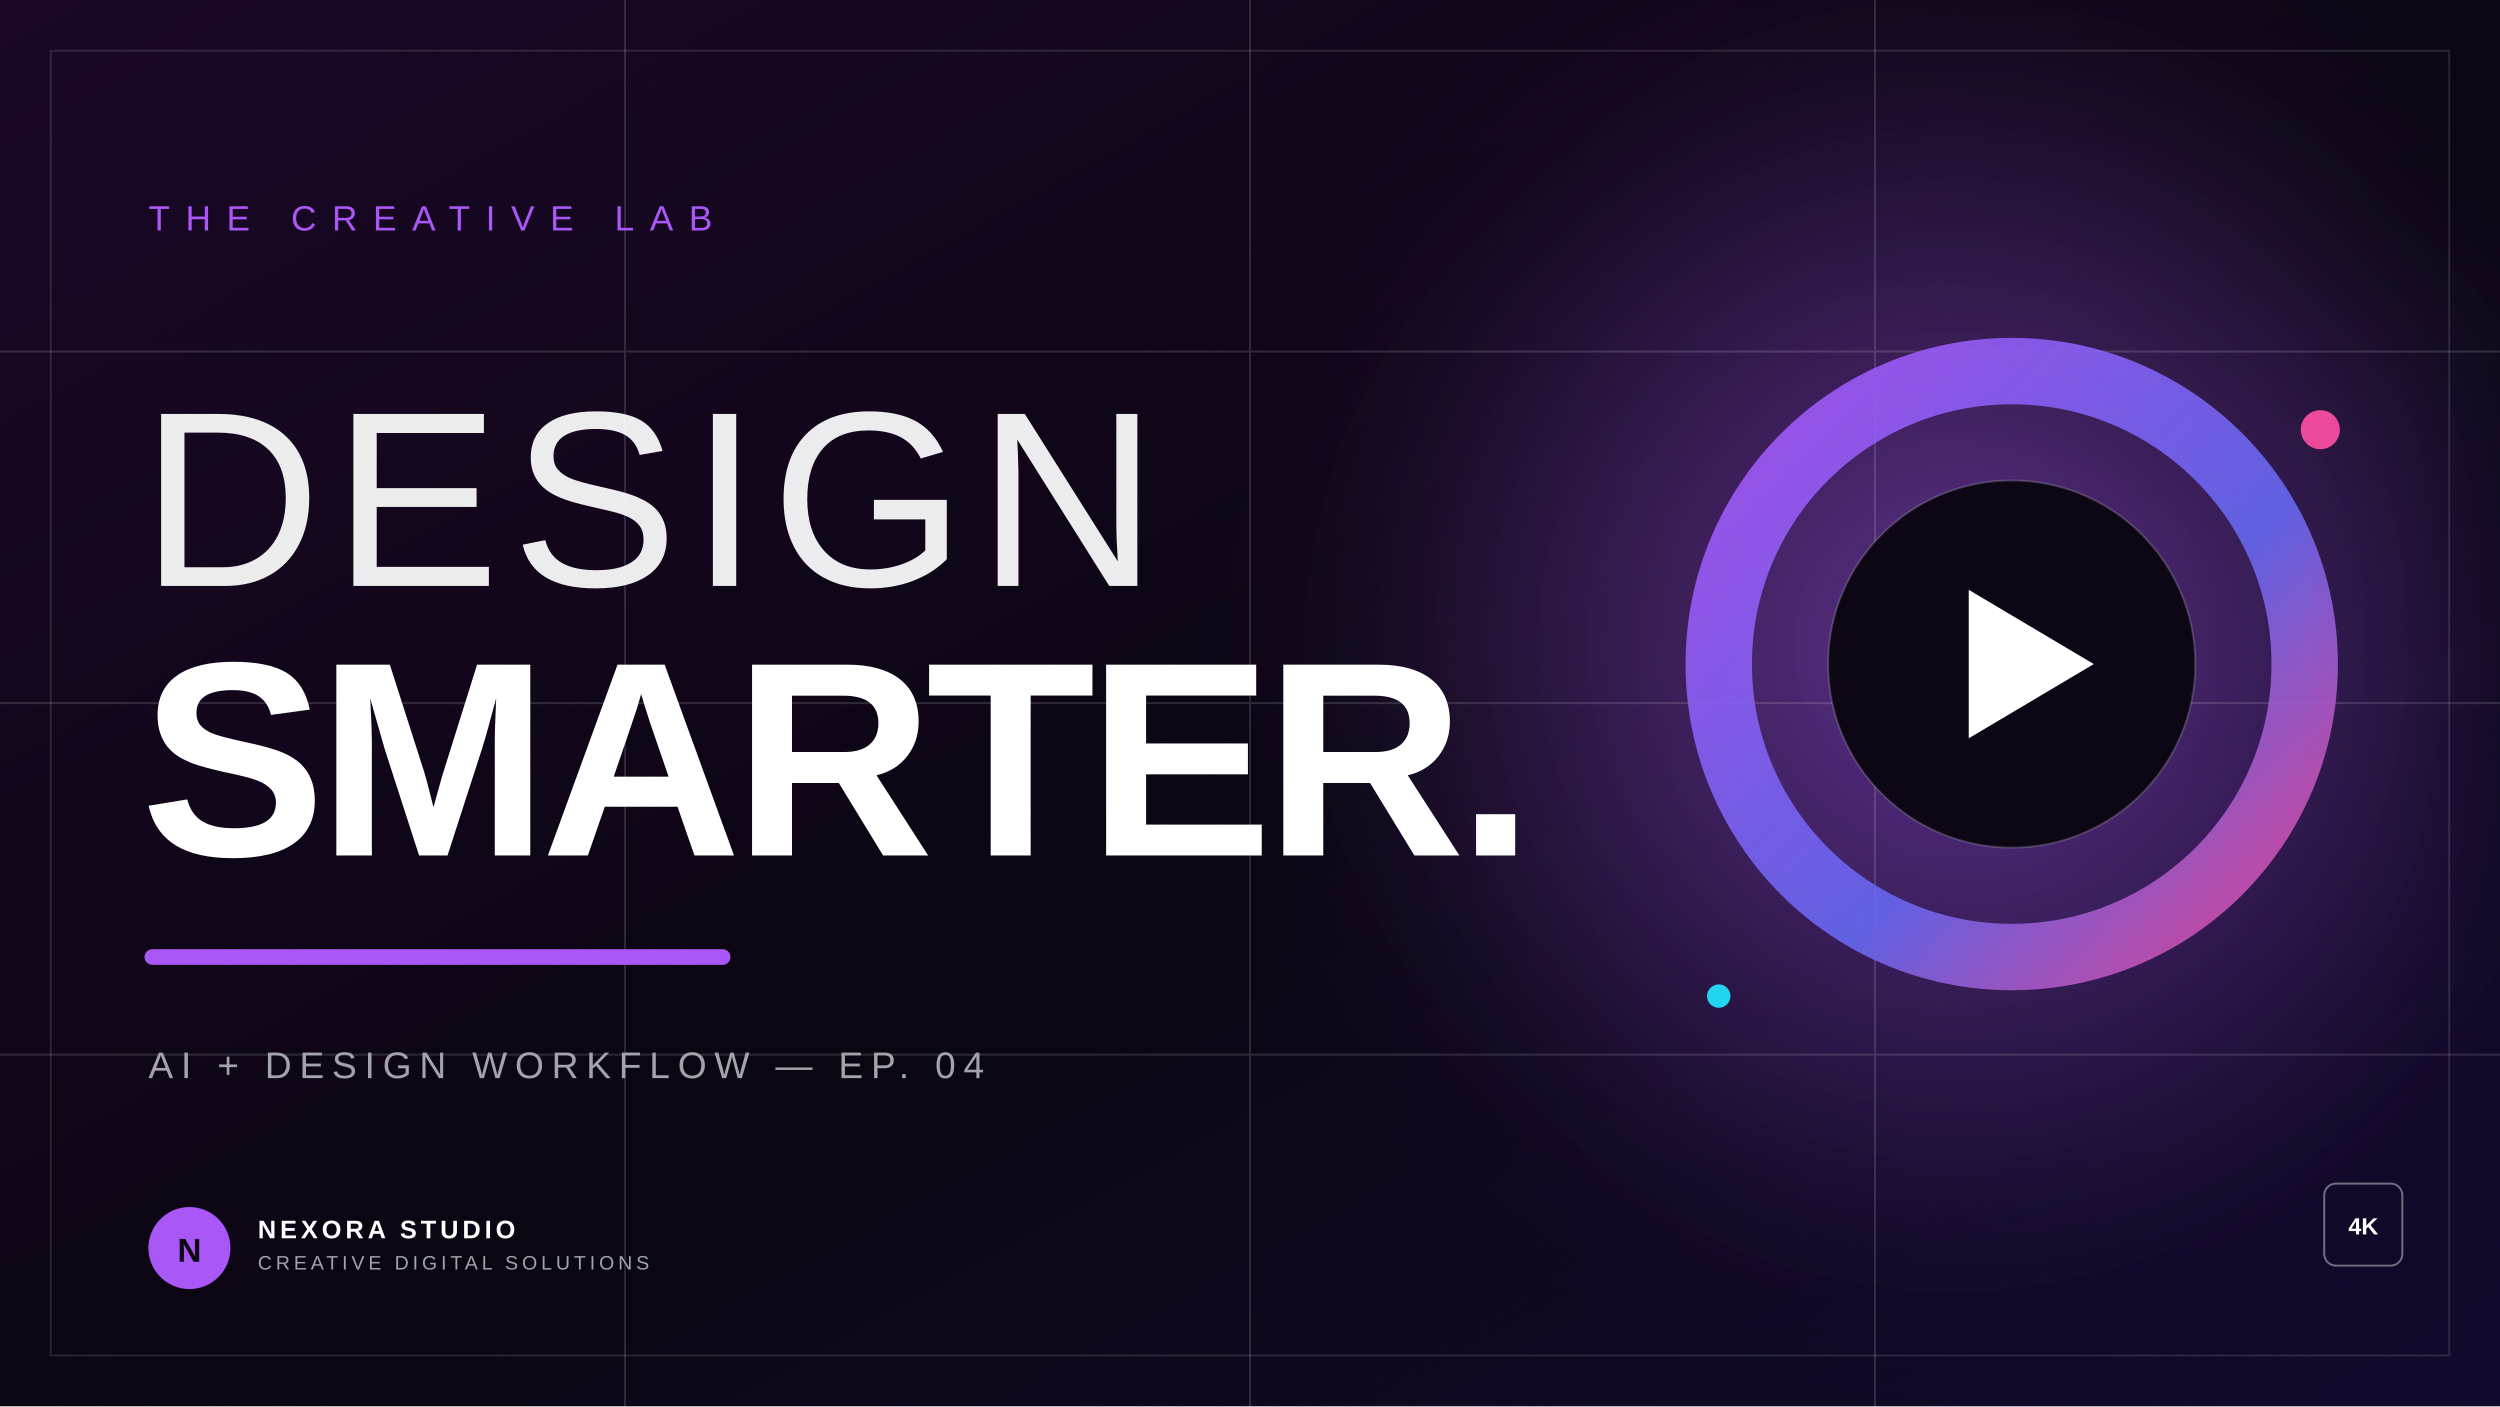
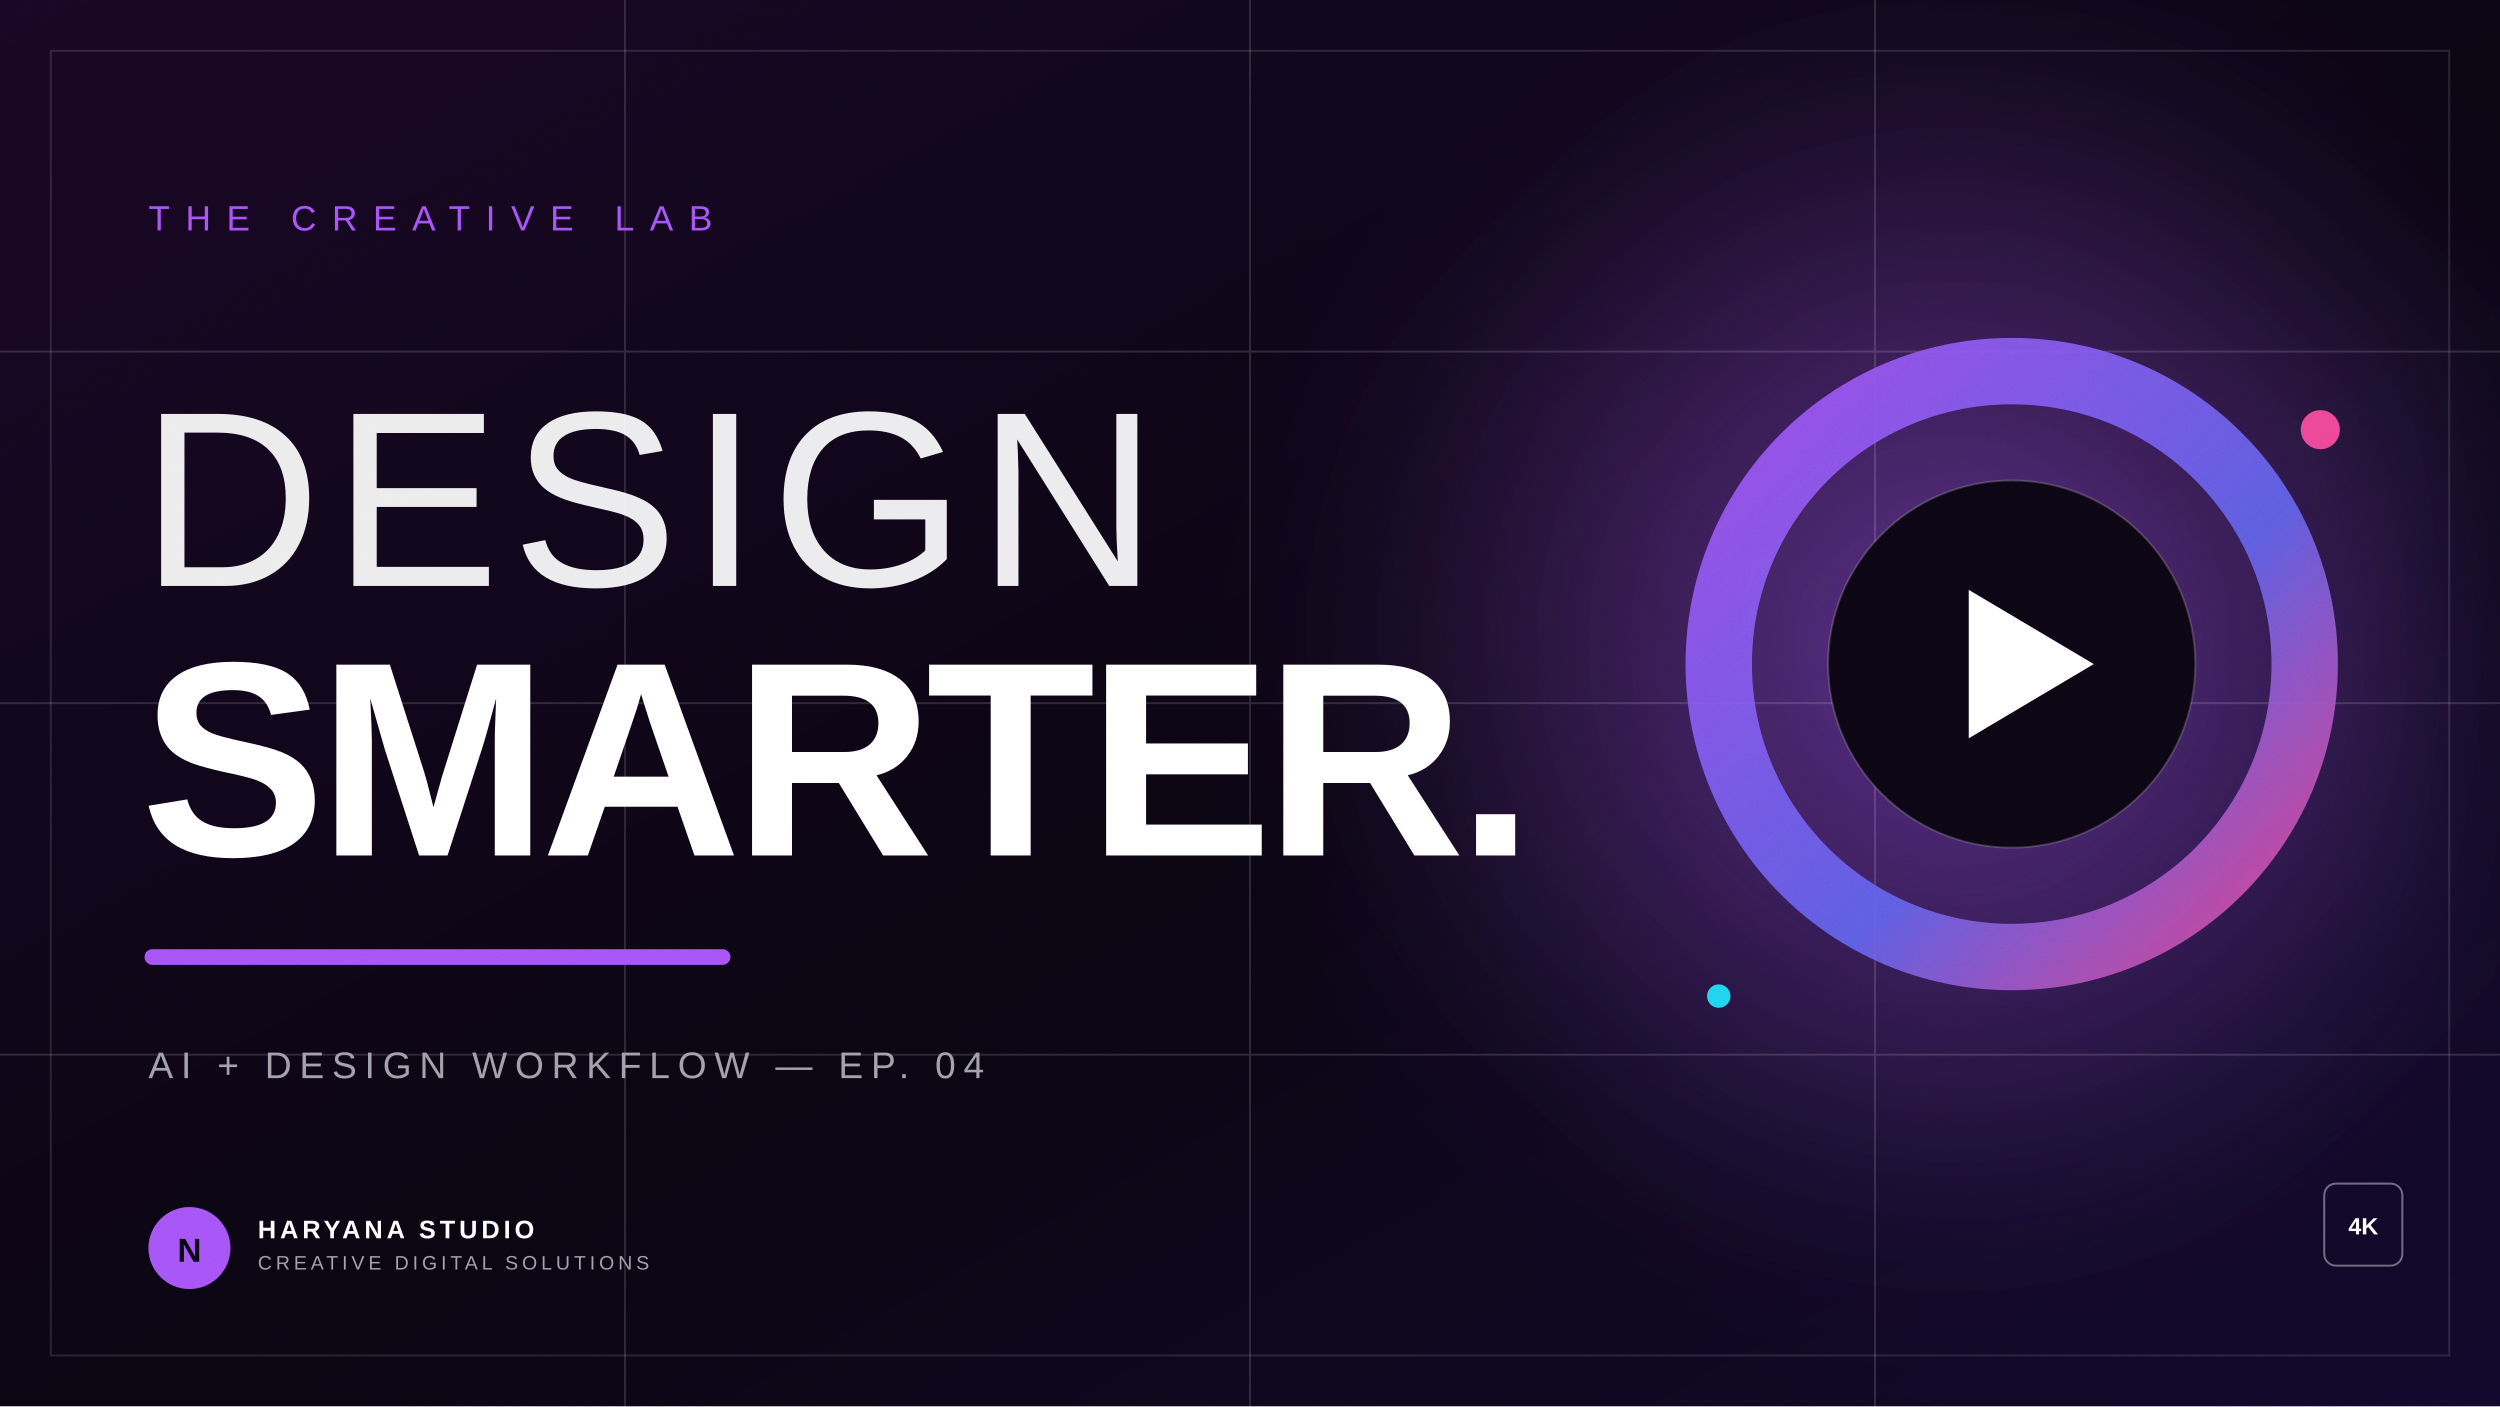
<svg xmlns="http://www.w3.org/2000/svg" width="1280" height="720" viewBox="0 0 1280 720" role="img">
  <defs>
    <linearGradient id="bg-yt1" x1="0" y1="0" x2="1" y2="1">
      <stop offset="0" stop-color="#1A0726" />
      <stop offset="0.55" stop-color="#0B0612" />
      <stop offset="1" stop-color="#120A2C" />
    </linearGradient>
    <radialGradient id="glow-yt1" cx="50%" cy="50%" r="50%">
      <stop offset="0" stop-color="#A855F7" stop-opacity="0.55" />
      <stop offset="1" stop-color="#A855F7" stop-opacity="0" />
    </radialGradient>
    <linearGradient id="ring-yt1" x1="0" y1="0" x2="1" y2="1">
      <stop offset="0" stop-color="#A855F7" />
      <stop offset="0.6" stop-color="#6366F1" />
      <stop offset="1" stop-color="#EC4899" />
    </linearGradient>
    <filter id="blur-yt1">
      <feGaussianBlur stdDeviation="45" />
    </filter>
    <filter id="grain-yt1" x="0" y="0" width="100%" height="100%">
      <feTurbulence type="fractalNoise" baseFrequency="0.9" numOctaves="3" stitchTiles="stitch" />
      <feColorMatrix type="saturate" values="0" />
      <feComponentTransfer>
        <feFuncA type="linear" slope="0.4" />
      </feComponentTransfer>
    </filter>
  </defs>
  <rect width="1280" height="720" fill="url(#bg-yt1)" />
  <circle cx="1000" cy="330" r="330" fill="url(#glow-yt1)" filter="url(#blur-yt1)" />
  <g opacity="0.14" stroke="#FFFFFF">
    <path d="M0 180 H1280" />
    <path d="M0 360 H1280" />
    <path d="M0 540 H1280" />
    <path d="M320 0 V720" />
    <path d="M640 0 V720" />
    <path d="M960 0 V720" />
  </g>
  <g>
    <circle cx="1030" cy="340" r="150" fill="none" stroke="url(#ring-yt1)" stroke-width="34" opacity="0.9" />
    <circle cx="1030" cy="340" r="94" fill="#0D0715" stroke="#FFFFFF" stroke-opacity="0.18" />
    <path d="M1008 302 L1072 340 L1008 378 Z" fill="#FFFFFF" />
    <circle cx="1188" cy="220" r="10" fill="#EC4899" />
    <circle cx="880" cy="510" r="6" fill="#22D3EE" />
  </g>
  <text x="76" y="118" font-family="Segoe UI, Helvetica Neue, Arial, sans-serif" font-size="18" letter-spacing="8" fill="#A855F7">THE CREATIVE LAB</text>
  <text x="72" y="300" font-family="Segoe UI, Helvetica Neue, Arial, sans-serif" font-size="128" font-weight="300" letter-spacing="6" fill="#FFFFFF" opacity="0.92">DESIGN</text>
  <text x="72" y="438" font-family="Segoe UI, Helvetica Neue, Arial, sans-serif" font-size="142" font-weight="800" letter-spacing="-4" fill="#FFFFFF">SMARTER.</text>
  <rect x="74" y="486" width="300" height="8" rx="4" fill="#A855F7" />
  <text x="76" y="552" font-family="Segoe UI, Helvetica Neue, Arial, sans-serif" font-size="19" letter-spacing="4" fill="#A1A1AA">AI + DESIGN WORKFLOW — EP. 04</text>
  <g>
    <rect x="76" y="618" width="42" height="42" rx="21" fill="#A855F7" />
    <text x="97" y="646" font-family="Segoe UI, Helvetica Neue, Arial, sans-serif" font-size="17" font-weight="800" fill="#0B0612" text-anchor="middle">N</text>
-     <text x="132" y="634" font-family="Segoe UI, Helvetica Neue, Arial, sans-serif" font-size="13" font-weight="700" letter-spacing="2" fill="#FFFFFF">NEXORA STUDIO</text>
+     <text x="132" y="634" font-family="Segoe UI, Helvetica Neue, Arial, sans-serif" font-size="13" font-weight="700" letter-spacing="2" fill="#FFFFFF">HARYANA STUDIO</text>
    <text x="132" y="650" font-family="Segoe UI, Helvetica Neue, Arial, sans-serif" font-size="10" letter-spacing="2" fill="#A1A1AA">CREATIVE DIGITAL SOLUTIONS</text>
  </g>
  <rect x="1190" y="606" width="40" height="42" rx="6" fill="none" stroke="#FFFFFF" stroke-opacity="0.4" />
  <text x="1210" y="632" font-family="Segoe UI, Helvetica Neue, Arial, sans-serif" font-size="12" font-weight="700" fill="#FFFFFF" text-anchor="middle">4K</text>
  <rect x="26" y="26" width="1228" height="668" fill="none" stroke="#FFFFFF" stroke-opacity="0.12" />
  <rect width="1280" height="720" filter="url(#grain-yt1)" opacity="0.22" style="mix-blend-mode:overlay" />
</svg>
